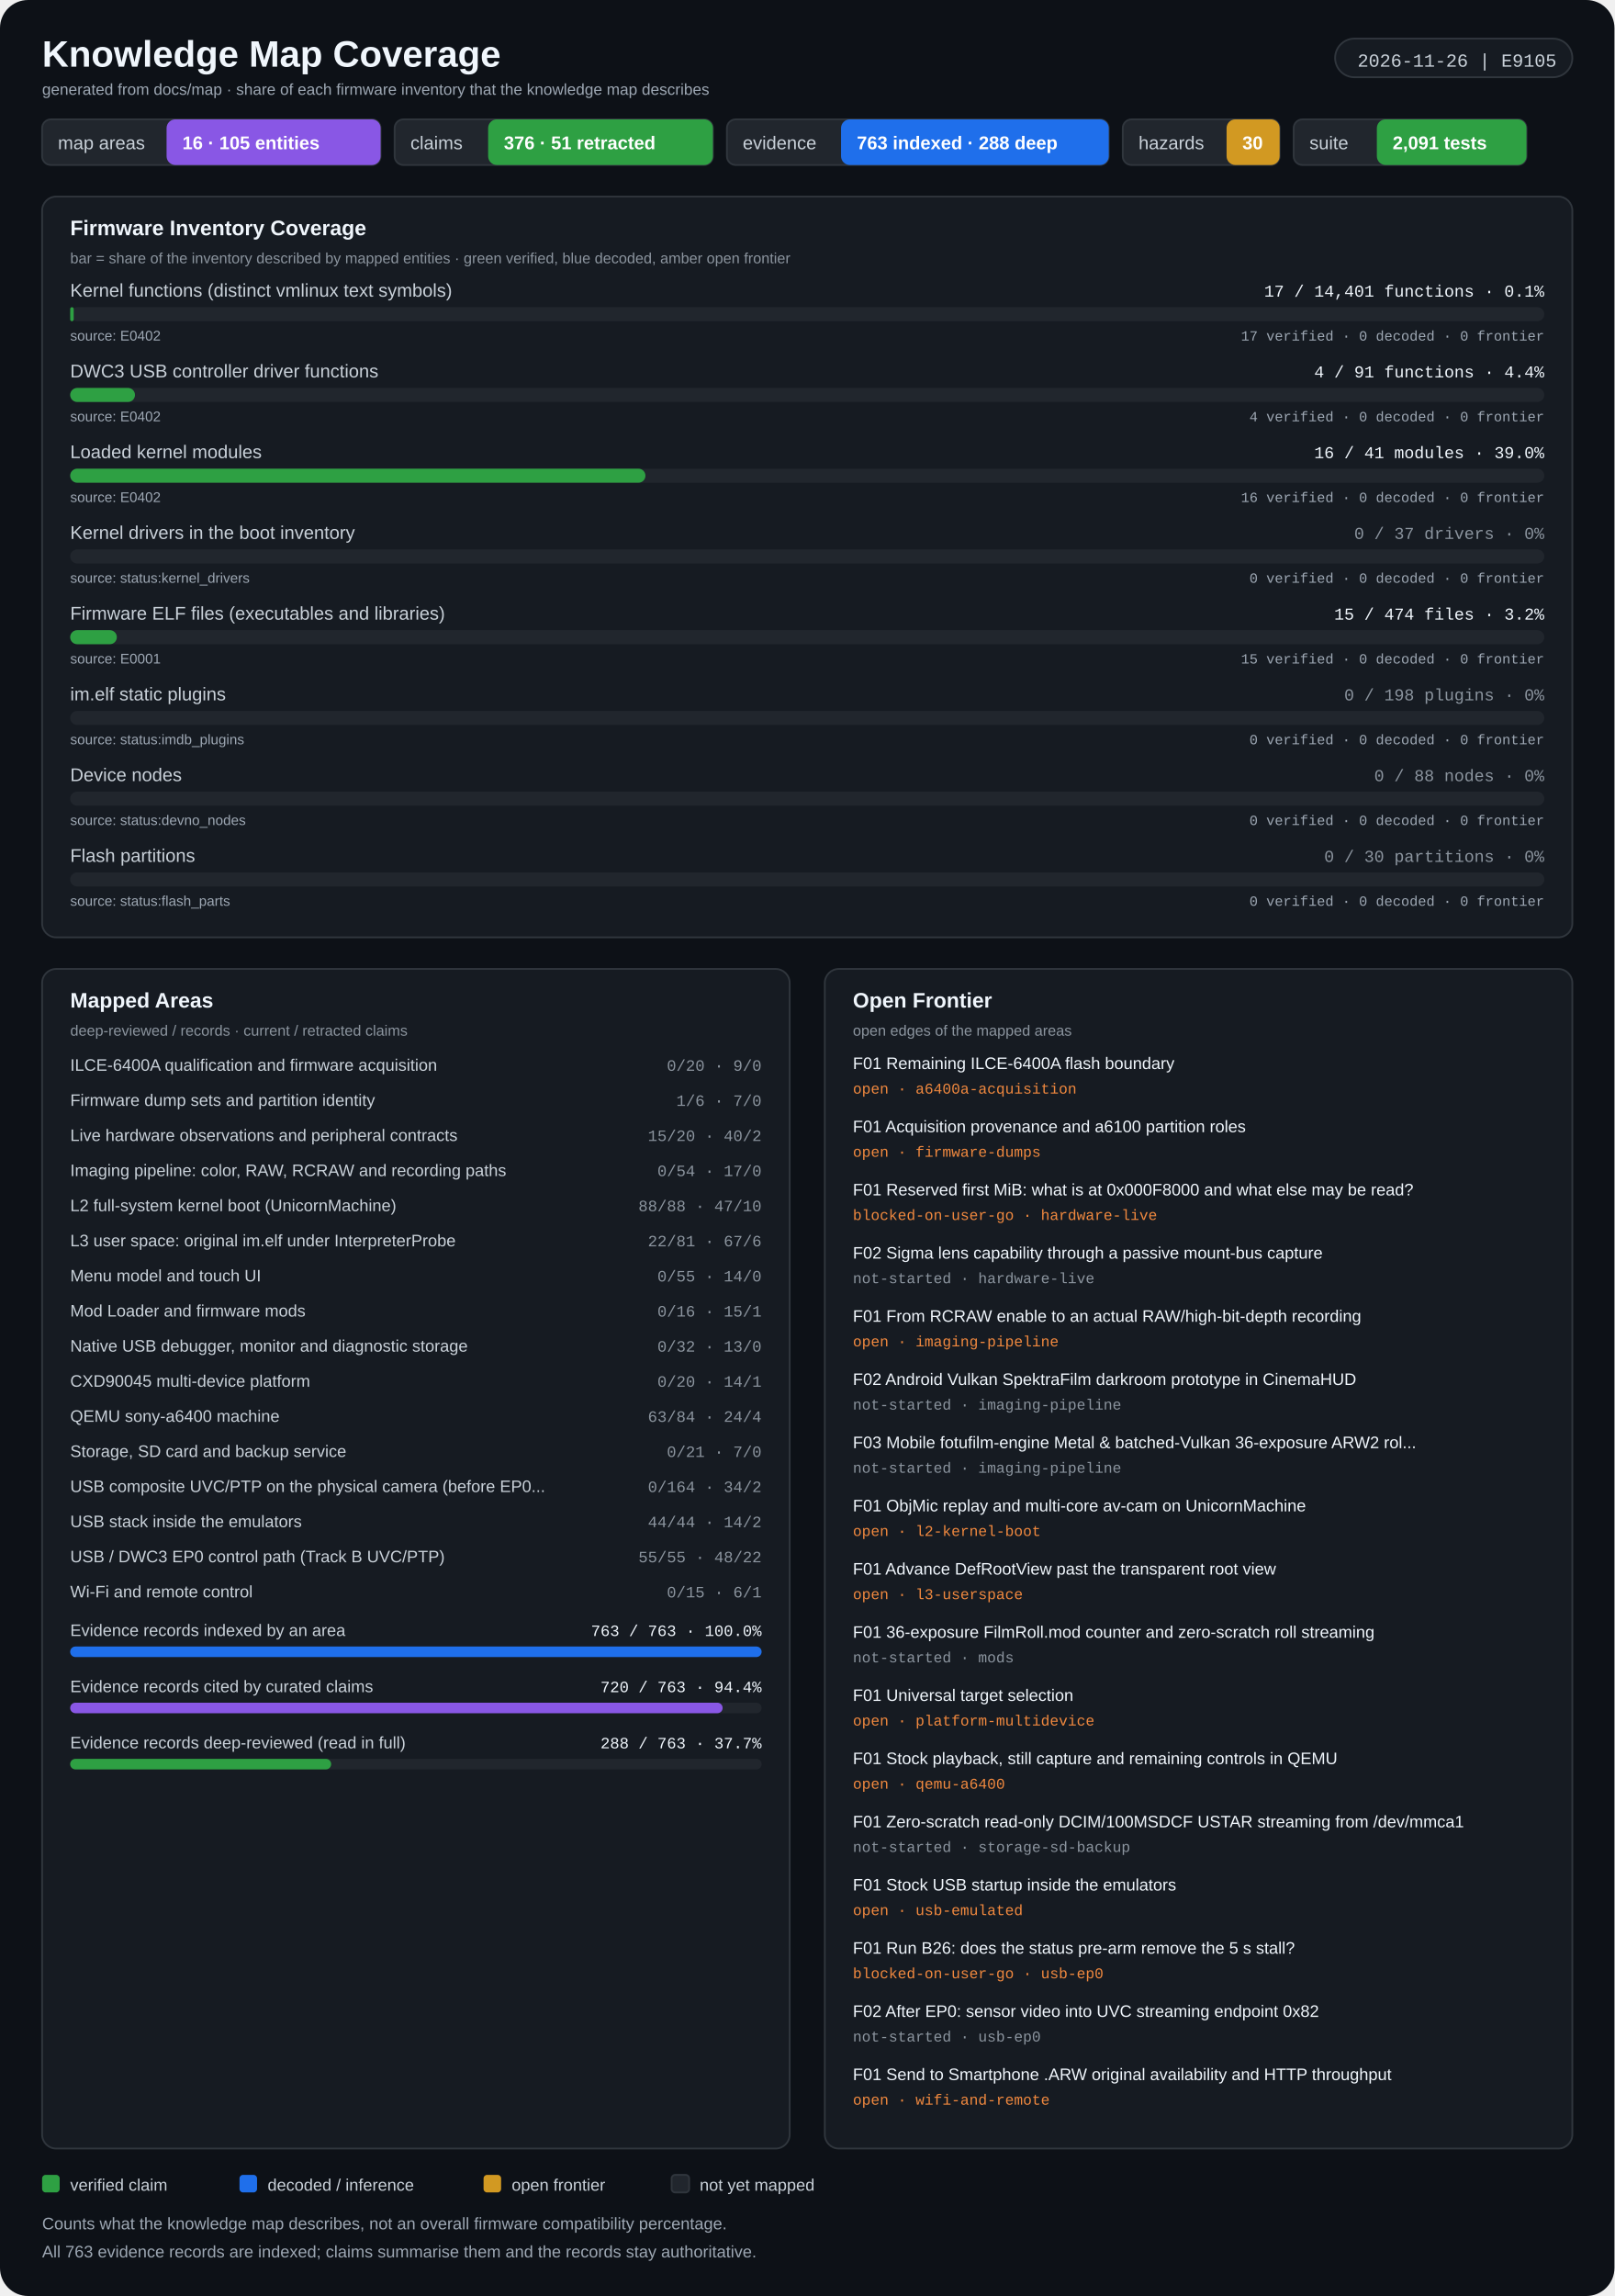
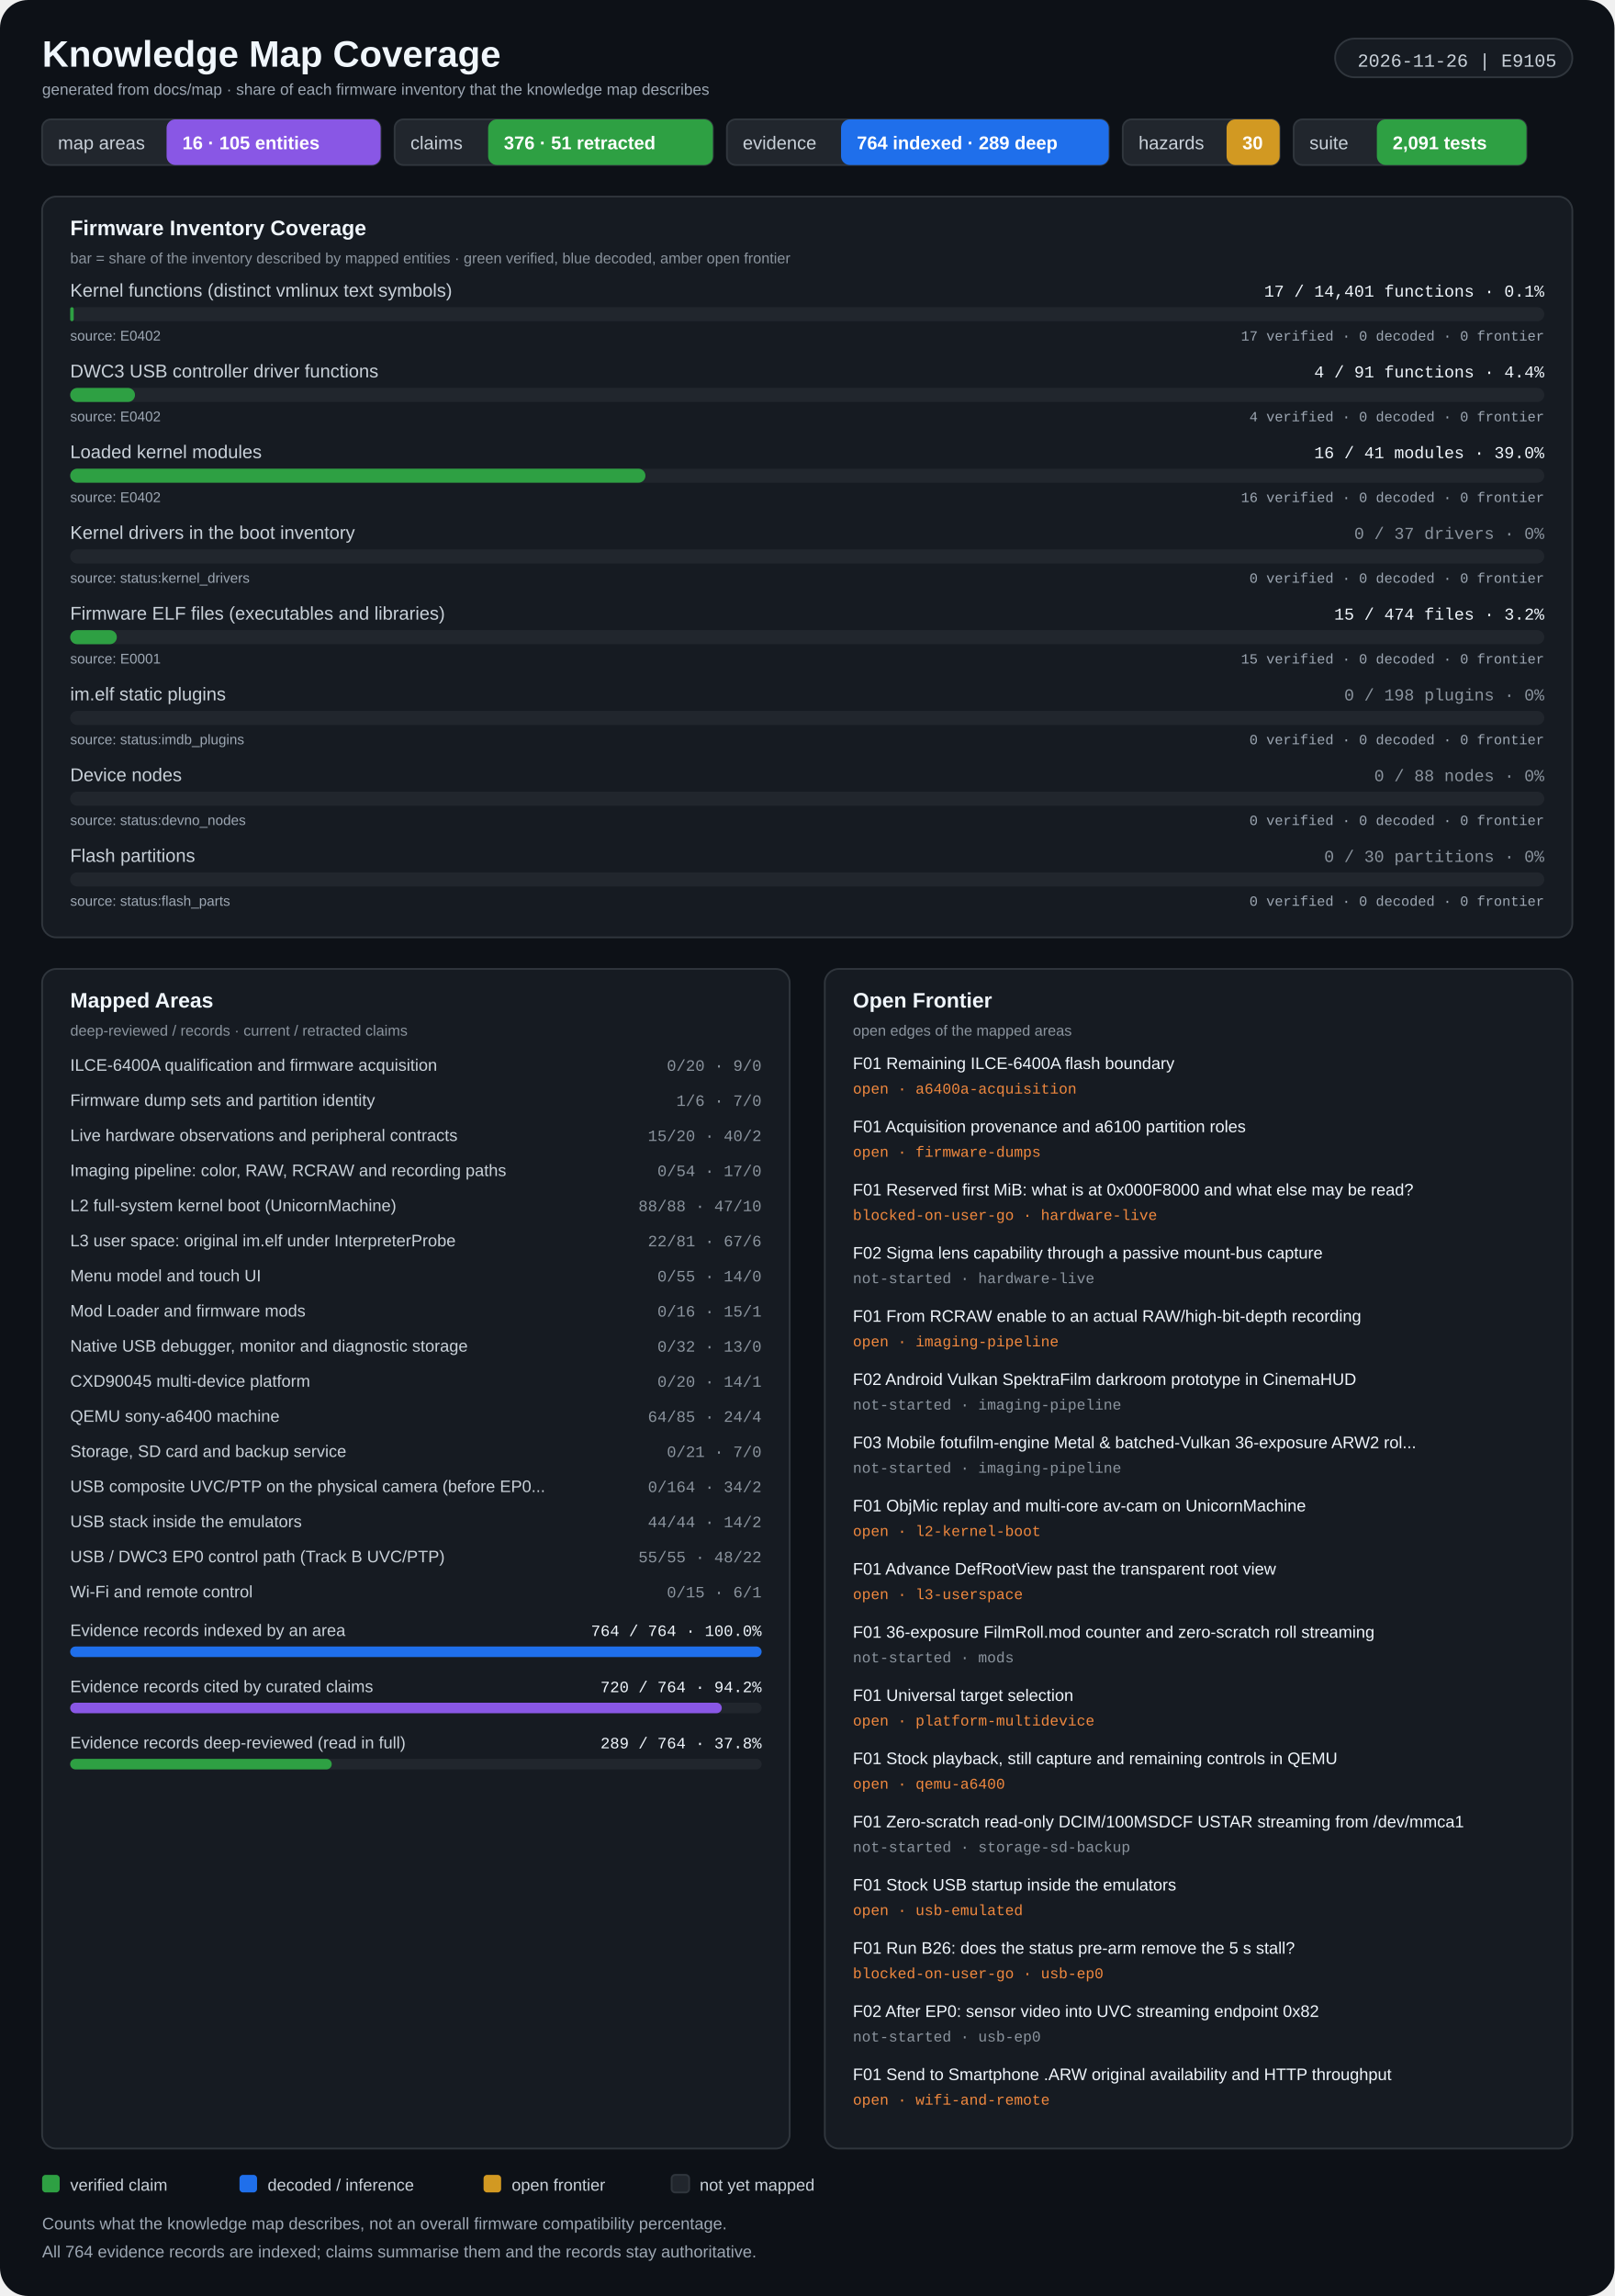
<svg xmlns="http://www.w3.org/2000/svg" width="920" height="1308" viewBox="0 0 920 1308" role="img" aria-labelledby="title desc">
  <rect width="920" height="1308" rx="16" fill="#0d1117" />
  <g>
    <text x="24" y="38" fill="#f0f6fc" font-size="21" font-weight="700" font-family="Segoe UI, Arial, sans-serif" text-anchor="start">Knowledge Map Coverage</text>
    <text x="24" y="54" fill="#9da7b3" font-size="9" font-weight="400" font-family="Segoe UI, Arial, sans-serif" text-anchor="start">generated from docs/map · share of each firmware inventory that the knowledge map describes</text>
    <rect x="760.82" y="22" width="135.18" height="22" rx="11" fill="#161b22" stroke="#30363d" stroke-width="1" />
    <text x="887" y="38" fill="#c9d1d9" font-size="10.5" font-weight="400" font-family="Consolas, 'Courier New', monospace" text-anchor="end">2026-11-26 | E9105</text>
    <rect x="24" y="68" width="192.878" height="26" rx="5" fill="#21262d" stroke="#30363d" stroke-width="1" />
    <rect x="94.92" y="68" width="121.958" height="26" rx="5" fill="#8957e5" />
    <text x="33" y="85" fill="#c9d1d9" font-size="10.5" font-weight="400" font-family="Segoe UI, Arial, sans-serif" text-anchor="start">map areas</text>
    <text x="103.92" y="85" fill="#ffffff" font-size="10.5" font-weight="700" font-family="Segoe UI, Arial, sans-serif" text-anchor="start">16 · 105 entities</text>
    <rect x="224.878" y="68" width="181.354" height="26" rx="5" fill="#21262d" stroke="#30363d" stroke-width="1" />
    <rect x="278.158" y="68" width="128.074" height="26" rx="5" fill="#2ea043" />
    <text x="233.878" y="85" fill="#c9d1d9" font-size="10.5" font-weight="400" font-family="Segoe UI, Arial, sans-serif" text-anchor="start">claims</text>
    <text x="287.158" y="85" fill="#ffffff" font-size="10.5" font-weight="700" font-family="Segoe UI, Arial, sans-serif" text-anchor="start">376 · 51 retracted</text>
    <rect x="414.232" y="68" width="217.574" height="26" rx="5" fill="#21262d" stroke="#30363d" stroke-width="1" />
    <rect x="479.272" y="68" width="152.534" height="26" rx="5" fill="#1f6feb" />
    <text x="423.232" y="85" fill="#c9d1d9" font-size="10.5" font-weight="400" font-family="Segoe UI, Arial, sans-serif" text-anchor="start">evidence</text>
-     <text x="488.272" y="85" fill="#ffffff" font-size="10.5" font-weight="700" font-family="Segoe UI, Arial, sans-serif" text-anchor="start">763 indexed · 288 deep</text>
+     <text x="488.272" y="85" fill="#ffffff" font-size="10.5" font-weight="700" font-family="Segoe UI, Arial, sans-serif" text-anchor="start">764 indexed · 289 deep</text>
    <rect x="639.806" y="68" width="89.39" height="26" rx="5" fill="#21262d" stroke="#30363d" stroke-width="1" />
    <rect x="698.966" y="68" width="30.23" height="26" rx="5" fill="#d29922" />
    <text x="648.806" y="85" fill="#c9d1d9" font-size="10.5" font-weight="400" font-family="Segoe UI, Arial, sans-serif" text-anchor="start">hazards</text>
    <text x="707.966" y="85" fill="#ffffff" font-size="10.5" font-weight="700" font-family="Segoe UI, Arial, sans-serif" text-anchor="start">30</text>
    <rect x="737.197" y="68" width="132.667" height="26" rx="5" fill="#21262d" stroke="#30363d" stroke-width="1" />
    <rect x="784.597" y="68" width="85.267" height="26" rx="5" fill="#2ea043" />
    <text x="746.197" y="85" fill="#c9d1d9" font-size="10.5" font-weight="400" font-family="Segoe UI, Arial, sans-serif" text-anchor="start">suite</text>
    <text x="793.597" y="85" fill="#ffffff" font-size="10.5" font-weight="700" font-family="Segoe UI, Arial, sans-serif" text-anchor="start">2,091 tests</text>
    <rect x="24" y="112" width="872" height="422" rx="8" fill="#161b22" stroke="#30363d" stroke-width="1" />
    <text x="40" y="134" fill="#f0f6fc" font-size="12" font-weight="700" font-family="Segoe UI, Arial, sans-serif" text-anchor="start">Firmware Inventory Coverage</text>
    <text x="40" y="150" fill="#8b949e" font-size="8.5" font-weight="400" font-family="Segoe UI, Arial, sans-serif" text-anchor="start">bar = share of the inventory described by mapped entities · green verified, blue decoded, amber open frontier</text>
    <text x="40" y="169" fill="#c9d1d9" font-size="10.5" font-weight="400" font-family="Segoe UI, Arial, sans-serif" text-anchor="start">Kernel functions (distinct vmlinux text symbols)</text>
    <text x="880" y="169" fill="#f0f6fc" font-size="9.5" font-weight="400" font-family="Consolas, 'Courier New', monospace" text-anchor="end">17 / 14,401 functions · 0.1%</text>
    <rect x="40" y="175" width="840" height="8" rx="4" fill="#21262d" />
    <rect x="40" y="175" width="2" height="8" rx="1" fill="#2ea043" />
    <text x="40" y="194" fill="#9da7b3" font-size="8" font-weight="400" font-family="Segoe UI, Arial, sans-serif" text-anchor="start">source: E0402</text>
    <text x="880" y="194" fill="#9da7b3" font-size="8" font-weight="400" font-family="Consolas, 'Courier New', monospace" text-anchor="end">17 verified · 0 decoded · 0 frontier</text>
    <text x="40" y="215" fill="#c9d1d9" font-size="10.5" font-weight="400" font-family="Segoe UI, Arial, sans-serif" text-anchor="start">DWC3 USB controller driver functions</text>
    <text x="880" y="215" fill="#f0f6fc" font-size="9.5" font-weight="400" font-family="Consolas, 'Courier New', monospace" text-anchor="end">4 / 91 functions · 4.4%</text>
    <rect x="40" y="221" width="840" height="8" rx="4" fill="#21262d" />
    <rect x="40" y="221" width="36.923" height="8" rx="4" fill="#2ea043" />
    <text x="40" y="240" fill="#9da7b3" font-size="8" font-weight="400" font-family="Segoe UI, Arial, sans-serif" text-anchor="start">source: E0402</text>
    <text x="880" y="240" fill="#9da7b3" font-size="8" font-weight="400" font-family="Consolas, 'Courier New', monospace" text-anchor="end">4 verified · 0 decoded · 0 frontier</text>
    <text x="40" y="261" fill="#c9d1d9" font-size="10.5" font-weight="400" font-family="Segoe UI, Arial, sans-serif" text-anchor="start">Loaded kernel modules</text>
    <text x="880" y="261" fill="#f0f6fc" font-size="9.5" font-weight="400" font-family="Consolas, 'Courier New', monospace" text-anchor="end">16 / 41 modules · 39.0%</text>
    <rect x="40" y="267" width="840" height="8" rx="4" fill="#21262d" />
    <rect x="40" y="267" width="327.805" height="8" rx="4" fill="#2ea043" />
    <text x="40" y="286" fill="#9da7b3" font-size="8" font-weight="400" font-family="Segoe UI, Arial, sans-serif" text-anchor="start">source: E0402</text>
    <text x="880" y="286" fill="#9da7b3" font-size="8" font-weight="400" font-family="Consolas, 'Courier New', monospace" text-anchor="end">16 verified · 0 decoded · 0 frontier</text>
    <text x="40" y="307" fill="#c9d1d9" font-size="10.5" font-weight="400" font-family="Segoe UI, Arial, sans-serif" text-anchor="start">Kernel drivers in the boot inventory</text>
    <text x="880" y="307" fill="#8b949e" font-size="9.5" font-weight="400" font-family="Consolas, 'Courier New', monospace" text-anchor="end">0 / 37 drivers · 0%</text>
    <rect x="40" y="313" width="840" height="8" rx="4" fill="#21262d" />
    <text x="40" y="332" fill="#9da7b3" font-size="8" font-weight="400" font-family="Segoe UI, Arial, sans-serif" text-anchor="start">source: status:kernel_drivers</text>
    <text x="880" y="332" fill="#9da7b3" font-size="8" font-weight="400" font-family="Consolas, 'Courier New', monospace" text-anchor="end">0 verified · 0 decoded · 0 frontier</text>
    <text x="40" y="353" fill="#c9d1d9" font-size="10.5" font-weight="400" font-family="Segoe UI, Arial, sans-serif" text-anchor="start">Firmware ELF files (executables and libraries)</text>
    <text x="880" y="353" fill="#f0f6fc" font-size="9.5" font-weight="400" font-family="Consolas, 'Courier New', monospace" text-anchor="end">15 / 474 files · 3.2%</text>
    <rect x="40" y="359" width="840" height="8" rx="4" fill="#21262d" />
    <rect x="40" y="359" width="26.582" height="8" rx="4" fill="#2ea043" />
    <text x="40" y="378" fill="#9da7b3" font-size="8" font-weight="400" font-family="Segoe UI, Arial, sans-serif" text-anchor="start">source: E0001</text>
    <text x="880" y="378" fill="#9da7b3" font-size="8" font-weight="400" font-family="Consolas, 'Courier New', monospace" text-anchor="end">15 verified · 0 decoded · 0 frontier</text>
    <text x="40" y="399" fill="#c9d1d9" font-size="10.5" font-weight="400" font-family="Segoe UI, Arial, sans-serif" text-anchor="start">im.elf static plugins</text>
    <text x="880" y="399" fill="#8b949e" font-size="9.5" font-weight="400" font-family="Consolas, 'Courier New', monospace" text-anchor="end">0 / 198 plugins · 0%</text>
    <rect x="40" y="405" width="840" height="8" rx="4" fill="#21262d" />
    <text x="40" y="424" fill="#9da7b3" font-size="8" font-weight="400" font-family="Segoe UI, Arial, sans-serif" text-anchor="start">source: status:imdb_plugins</text>
    <text x="880" y="424" fill="#9da7b3" font-size="8" font-weight="400" font-family="Consolas, 'Courier New', monospace" text-anchor="end">0 verified · 0 decoded · 0 frontier</text>
    <text x="40" y="445" fill="#c9d1d9" font-size="10.5" font-weight="400" font-family="Segoe UI, Arial, sans-serif" text-anchor="start">Device nodes</text>
    <text x="880" y="445" fill="#8b949e" font-size="9.5" font-weight="400" font-family="Consolas, 'Courier New', monospace" text-anchor="end">0 / 88 nodes · 0%</text>
    <rect x="40" y="451" width="840" height="8" rx="4" fill="#21262d" />
    <text x="40" y="470" fill="#9da7b3" font-size="8" font-weight="400" font-family="Segoe UI, Arial, sans-serif" text-anchor="start">source: status:devno_nodes</text>
    <text x="880" y="470" fill="#9da7b3" font-size="8" font-weight="400" font-family="Consolas, 'Courier New', monospace" text-anchor="end">0 verified · 0 decoded · 0 frontier</text>
    <text x="40" y="491" fill="#c9d1d9" font-size="10.5" font-weight="400" font-family="Segoe UI, Arial, sans-serif" text-anchor="start">Flash partitions</text>
    <text x="880" y="491" fill="#8b949e" font-size="9.5" font-weight="400" font-family="Consolas, 'Courier New', monospace" text-anchor="end">0 / 30 partitions · 0%</text>
    <rect x="40" y="497" width="840" height="8" rx="4" fill="#21262d" />
    <text x="40" y="516" fill="#9da7b3" font-size="8" font-weight="400" font-family="Segoe UI, Arial, sans-serif" text-anchor="start">source: status:flash_parts</text>
    <text x="880" y="516" fill="#9da7b3" font-size="8" font-weight="400" font-family="Consolas, 'Courier New', monospace" text-anchor="end">0 verified · 0 decoded · 0 frontier</text>
    <rect x="24" y="552" width="426" height="672" rx="8" fill="#161b22" stroke="#30363d" stroke-width="1" />
    <rect x="470" y="552" width="426" height="672" rx="8" fill="#161b22" stroke="#30363d" stroke-width="1" />
    <text x="40" y="574" fill="#f0f6fc" font-size="12" font-weight="700" font-family="Segoe UI, Arial, sans-serif" text-anchor="start">Mapped Areas</text>
    <text x="40" y="590" fill="#8b949e" font-size="8.5" font-weight="400" font-family="Segoe UI, Arial, sans-serif" text-anchor="start">deep-reviewed / records · current / retracted claims</text>
    <text x="486" y="574" fill="#f0f6fc" font-size="12" font-weight="700" font-family="Segoe UI, Arial, sans-serif" text-anchor="start">Open Frontier</text>
    <text x="486" y="590" fill="#8b949e" font-size="8.5" font-weight="400" font-family="Segoe UI, Arial, sans-serif" text-anchor="start">open edges of the mapped areas</text>
    <text x="40" y="610" fill="#c9d1d9" font-size="9.5" font-weight="400" font-family="Segoe UI, Arial, sans-serif" text-anchor="start">ILCE-6400A qualification and firmware acquisition</text>
    <text x="434" y="610" fill="#8b949e" font-size="9" font-weight="400" font-family="Consolas, 'Courier New', monospace" text-anchor="end">0/20 · 9/0</text>
    <text x="40" y="630" fill="#c9d1d9" font-size="9.5" font-weight="400" font-family="Segoe UI, Arial, sans-serif" text-anchor="start">Firmware dump sets and partition identity</text>
    <text x="434" y="630" fill="#8b949e" font-size="9" font-weight="400" font-family="Consolas, 'Courier New', monospace" text-anchor="end">1/6 · 7/0</text>
    <text x="40" y="650" fill="#c9d1d9" font-size="9.5" font-weight="400" font-family="Segoe UI, Arial, sans-serif" text-anchor="start">Live hardware observations and peripheral contracts</text>
    <text x="434" y="650" fill="#8b949e" font-size="9" font-weight="400" font-family="Consolas, 'Courier New', monospace" text-anchor="end">15/20 · 40/2</text>
    <text x="40" y="670" fill="#c9d1d9" font-size="9.5" font-weight="400" font-family="Segoe UI, Arial, sans-serif" text-anchor="start">Imaging pipeline: color, RAW, RCRAW and recording paths</text>
    <text x="434" y="670" fill="#8b949e" font-size="9" font-weight="400" font-family="Consolas, 'Courier New', monospace" text-anchor="end">0/54 · 17/0</text>
    <text x="40" y="690" fill="#c9d1d9" font-size="9.5" font-weight="400" font-family="Segoe UI, Arial, sans-serif" text-anchor="start">L2 full-system kernel boot (UnicornMachine)</text>
    <text x="434" y="690" fill="#8b949e" font-size="9" font-weight="400" font-family="Consolas, 'Courier New', monospace" text-anchor="end">88/88 · 47/10</text>
    <text x="40" y="710" fill="#c9d1d9" font-size="9.5" font-weight="400" font-family="Segoe UI, Arial, sans-serif" text-anchor="start">L3 user space: original im.elf under InterpreterProbe</text>
    <text x="434" y="710" fill="#8b949e" font-size="9" font-weight="400" font-family="Consolas, 'Courier New', monospace" text-anchor="end">22/81 · 67/6</text>
    <text x="40" y="730" fill="#c9d1d9" font-size="9.5" font-weight="400" font-family="Segoe UI, Arial, sans-serif" text-anchor="start">Menu model and touch UI</text>
    <text x="434" y="730" fill="#8b949e" font-size="9" font-weight="400" font-family="Consolas, 'Courier New', monospace" text-anchor="end">0/55 · 14/0</text>
    <text x="40" y="750" fill="#c9d1d9" font-size="9.5" font-weight="400" font-family="Segoe UI, Arial, sans-serif" text-anchor="start">Mod Loader and firmware mods</text>
    <text x="434" y="750" fill="#8b949e" font-size="9" font-weight="400" font-family="Consolas, 'Courier New', monospace" text-anchor="end">0/16 · 15/1</text>
    <text x="40" y="770" fill="#c9d1d9" font-size="9.5" font-weight="400" font-family="Segoe UI, Arial, sans-serif" text-anchor="start">Native USB debugger, monitor and diagnostic storage</text>
    <text x="434" y="770" fill="#8b949e" font-size="9" font-weight="400" font-family="Consolas, 'Courier New', monospace" text-anchor="end">0/32 · 13/0</text>
    <text x="40" y="790" fill="#c9d1d9" font-size="9.5" font-weight="400" font-family="Segoe UI, Arial, sans-serif" text-anchor="start">CXD90045 multi-device platform</text>
    <text x="434" y="790" fill="#8b949e" font-size="9" font-weight="400" font-family="Consolas, 'Courier New', monospace" text-anchor="end">0/20 · 14/1</text>
    <text x="40" y="810" fill="#c9d1d9" font-size="9.5" font-weight="400" font-family="Segoe UI, Arial, sans-serif" text-anchor="start">QEMU sony-a6400 machine</text>
-     <text x="434" y="810" fill="#8b949e" font-size="9" font-weight="400" font-family="Consolas, 'Courier New', monospace" text-anchor="end">63/84 · 24/4</text>
+     <text x="434" y="810" fill="#8b949e" font-size="9" font-weight="400" font-family="Consolas, 'Courier New', monospace" text-anchor="end">64/85 · 24/4</text>
    <text x="40" y="830" fill="#c9d1d9" font-size="9.5" font-weight="400" font-family="Segoe UI, Arial, sans-serif" text-anchor="start">Storage, SD card and backup service</text>
    <text x="434" y="830" fill="#8b949e" font-size="9" font-weight="400" font-family="Consolas, 'Courier New', monospace" text-anchor="end">0/21 · 7/0</text>
    <text x="40" y="850" fill="#c9d1d9" font-size="9.5" font-weight="400" font-family="Segoe UI, Arial, sans-serif" text-anchor="start">USB composite UVC/PTP on the physical camera (before EP0...</text>
    <text x="434" y="850" fill="#8b949e" font-size="9" font-weight="400" font-family="Consolas, 'Courier New', monospace" text-anchor="end">0/164 · 34/2</text>
    <text x="40" y="870" fill="#c9d1d9" font-size="9.5" font-weight="400" font-family="Segoe UI, Arial, sans-serif" text-anchor="start">USB stack inside the emulators</text>
    <text x="434" y="870" fill="#8b949e" font-size="9" font-weight="400" font-family="Consolas, 'Courier New', monospace" text-anchor="end">44/44 · 14/2</text>
    <text x="40" y="890" fill="#c9d1d9" font-size="9.5" font-weight="400" font-family="Segoe UI, Arial, sans-serif" text-anchor="start">USB / DWC3 EP0 control path (Track B UVC/PTP)</text>
    <text x="434" y="890" fill="#8b949e" font-size="9" font-weight="400" font-family="Consolas, 'Courier New', monospace" text-anchor="end">55/55 · 48/22</text>
    <text x="40" y="910" fill="#c9d1d9" font-size="9.5" font-weight="400" font-family="Segoe UI, Arial, sans-serif" text-anchor="start">Wi-Fi and remote control</text>
    <text x="434" y="910" fill="#8b949e" font-size="9" font-weight="400" font-family="Consolas, 'Courier New', monospace" text-anchor="end">0/15 · 6/1</text>
    <text x="40" y="932" fill="#c9d1d9" font-size="9.5" font-weight="400" font-family="Segoe UI, Arial, sans-serif" text-anchor="start">Evidence records indexed by an area</text>
-     <text x="434" y="932" fill="#f0f6fc" font-size="9" font-weight="400" font-family="Consolas, 'Courier New', monospace" text-anchor="end">763 / 763 · 100.0%</text>
+     <text x="434" y="932" fill="#f0f6fc" font-size="9" font-weight="400" font-family="Consolas, 'Courier New', monospace" text-anchor="end">764 / 764 · 100.0%</text>
    <rect x="40" y="938" width="394" height="6" rx="3" fill="#21262d" />
    <rect x="40" y="938" width="394" height="6" rx="3" fill="#1f6feb" />
    <text x="40" y="964" fill="#c9d1d9" font-size="9.5" font-weight="400" font-family="Segoe UI, Arial, sans-serif" text-anchor="start">Evidence records cited by curated claims</text>
-     <text x="434" y="964" fill="#f0f6fc" font-size="9" font-weight="400" font-family="Consolas, 'Courier New', monospace" text-anchor="end">720 / 763 · 94.4%</text>
+     <text x="434" y="964" fill="#f0f6fc" font-size="9" font-weight="400" font-family="Consolas, 'Courier New', monospace" text-anchor="end">720 / 764 · 94.2%</text>
    <rect x="40" y="970" width="394" height="6" rx="3" fill="#21262d" />
-     <rect x="40" y="970" width="371.796" height="6" rx="3" fill="#8957e5" />
+     <rect x="40" y="970" width="371.309" height="6" rx="3" fill="#8957e5" />
    <text x="40" y="996" fill="#c9d1d9" font-size="9.5" font-weight="400" font-family="Segoe UI, Arial, sans-serif" text-anchor="start">Evidence records deep-reviewed (read in full)</text>
-     <text x="434" y="996" fill="#f0f6fc" font-size="9" font-weight="400" font-family="Consolas, 'Courier New', monospace" text-anchor="end">288 / 763 · 37.7%</text>
+     <text x="434" y="996" fill="#f0f6fc" font-size="9" font-weight="400" font-family="Consolas, 'Courier New', monospace" text-anchor="end">289 / 764 · 37.8%</text>
    <rect x="40" y="1002" width="394" height="6" rx="3" fill="#21262d" />
-     <rect x="40" y="1002" width="148.718" height="6" rx="3" fill="#2ea043" />
+     <rect x="40" y="1002" width="149.039" height="6" rx="3" fill="#2ea043" />
    <text x="486" y="609" fill="#f0f6fc" font-size="9.5" font-weight="400" font-family="Segoe UI, Arial, sans-serif" text-anchor="start">F01  Remaining ILCE-6400A flash boundary</text>
    <text x="486" y="623" fill="#f0883e" font-size="8.5" font-weight="400" font-family="Consolas, 'Courier New', monospace" text-anchor="start">open · a6400a-acquisition</text>
    <text x="486" y="645" fill="#f0f6fc" font-size="9.5" font-weight="400" font-family="Segoe UI, Arial, sans-serif" text-anchor="start">F01  Acquisition provenance and a6100 partition roles</text>
    <text x="486" y="659" fill="#f0883e" font-size="8.5" font-weight="400" font-family="Consolas, 'Courier New', monospace" text-anchor="start">open · firmware-dumps</text>
    <text x="486" y="681" fill="#f0f6fc" font-size="9.5" font-weight="400" font-family="Segoe UI, Arial, sans-serif" text-anchor="start">F01  Reserved first MiB: what is at 0x000F8000 and what else may be read?</text>
    <text x="486" y="695" fill="#f0883e" font-size="8.5" font-weight="400" font-family="Consolas, 'Courier New', monospace" text-anchor="start">blocked-on-user-go · hardware-live</text>
    <text x="486" y="717" fill="#f0f6fc" font-size="9.5" font-weight="400" font-family="Segoe UI, Arial, sans-serif" text-anchor="start">F02  Sigma lens capability through a passive mount-bus capture</text>
    <text x="486" y="731" fill="#8b949e" font-size="8.5" font-weight="400" font-family="Consolas, 'Courier New', monospace" text-anchor="start">not-started · hardware-live</text>
    <text x="486" y="753" fill="#f0f6fc" font-size="9.5" font-weight="400" font-family="Segoe UI, Arial, sans-serif" text-anchor="start">F01  From RCRAW enable to an actual RAW/high-bit-depth recording</text>
    <text x="486" y="767" fill="#f0883e" font-size="8.5" font-weight="400" font-family="Consolas, 'Courier New', monospace" text-anchor="start">open · imaging-pipeline</text>
    <text x="486" y="789" fill="#f0f6fc" font-size="9.5" font-weight="400" font-family="Segoe UI, Arial, sans-serif" text-anchor="start">F02  Android Vulkan SpektraFilm darkroom prototype in CinemaHUD</text>
    <text x="486" y="803" fill="#8b949e" font-size="8.5" font-weight="400" font-family="Consolas, 'Courier New', monospace" text-anchor="start">not-started · imaging-pipeline</text>
    <text x="486" y="825" fill="#f0f6fc" font-size="9.5" font-weight="400" font-family="Segoe UI, Arial, sans-serif" text-anchor="start">F03  Mobile fotufilm-engine Metal &amp; batched-Vulkan 36-exposure ARW2 rol...</text>
    <text x="486" y="839" fill="#8b949e" font-size="8.5" font-weight="400" font-family="Consolas, 'Courier New', monospace" text-anchor="start">not-started · imaging-pipeline</text>
    <text x="486" y="861" fill="#f0f6fc" font-size="9.5" font-weight="400" font-family="Segoe UI, Arial, sans-serif" text-anchor="start">F01  ObjMic replay and multi-core av-cam on UnicornMachine</text>
    <text x="486" y="875" fill="#f0883e" font-size="8.5" font-weight="400" font-family="Consolas, 'Courier New', monospace" text-anchor="start">open · l2-kernel-boot</text>
    <text x="486" y="897" fill="#f0f6fc" font-size="9.5" font-weight="400" font-family="Segoe UI, Arial, sans-serif" text-anchor="start">F01  Advance DefRootView past the transparent root view</text>
    <text x="486" y="911" fill="#f0883e" font-size="8.5" font-weight="400" font-family="Consolas, 'Courier New', monospace" text-anchor="start">open · l3-userspace</text>
    <text x="486" y="933" fill="#f0f6fc" font-size="9.5" font-weight="400" font-family="Segoe UI, Arial, sans-serif" text-anchor="start">F01  36-exposure FilmRoll.mod counter and zero-scratch roll streaming</text>
    <text x="486" y="947" fill="#8b949e" font-size="8.5" font-weight="400" font-family="Consolas, 'Courier New', monospace" text-anchor="start">not-started · mods</text>
    <text x="486" y="969" fill="#f0f6fc" font-size="9.5" font-weight="400" font-family="Segoe UI, Arial, sans-serif" text-anchor="start">F01  Universal target selection</text>
    <text x="486" y="983" fill="#f0883e" font-size="8.5" font-weight="400" font-family="Consolas, 'Courier New', monospace" text-anchor="start">open · platform-multidevice</text>
    <text x="486" y="1005" fill="#f0f6fc" font-size="9.5" font-weight="400" font-family="Segoe UI, Arial, sans-serif" text-anchor="start">F01  Stock playback, still capture and remaining controls in QEMU</text>
    <text x="486" y="1019" fill="#f0883e" font-size="8.5" font-weight="400" font-family="Consolas, 'Courier New', monospace" text-anchor="start">open · qemu-a6400</text>
    <text x="486" y="1041" fill="#f0f6fc" font-size="9.5" font-weight="400" font-family="Segoe UI, Arial, sans-serif" text-anchor="start">F01  Zero-scratch read-only DCIM/100MSDCF USTAR streaming from /dev/mmca1</text>
    <text x="486" y="1055" fill="#8b949e" font-size="8.5" font-weight="400" font-family="Consolas, 'Courier New', monospace" text-anchor="start">not-started · storage-sd-backup</text>
    <text x="486" y="1077" fill="#f0f6fc" font-size="9.5" font-weight="400" font-family="Segoe UI, Arial, sans-serif" text-anchor="start">F01  Stock USB startup inside the emulators</text>
    <text x="486" y="1091" fill="#f0883e" font-size="8.5" font-weight="400" font-family="Consolas, 'Courier New', monospace" text-anchor="start">open · usb-emulated</text>
    <text x="486" y="1113" fill="#f0f6fc" font-size="9.5" font-weight="400" font-family="Segoe UI, Arial, sans-serif" text-anchor="start">F01  Run B26: does the status pre-arm remove the 5 s stall?</text>
    <text x="486" y="1127" fill="#f0883e" font-size="8.5" font-weight="400" font-family="Consolas, 'Courier New', monospace" text-anchor="start">blocked-on-user-go · usb-ep0</text>
    <text x="486" y="1149" fill="#f0f6fc" font-size="9.5" font-weight="400" font-family="Segoe UI, Arial, sans-serif" text-anchor="start">F02  After EP0: sensor video into UVC streaming endpoint 0x82</text>
    <text x="486" y="1163" fill="#8b949e" font-size="8.5" font-weight="400" font-family="Consolas, 'Courier New', monospace" text-anchor="start">not-started · usb-ep0</text>
    <text x="486" y="1185" fill="#f0f6fc" font-size="9.5" font-weight="400" font-family="Segoe UI, Arial, sans-serif" text-anchor="start">F01  Send to Smartphone .ARW original availability and HTTP throughput</text>
    <text x="486" y="1199" fill="#f0883e" font-size="8.5" font-weight="400" font-family="Consolas, 'Courier New', monospace" text-anchor="start">open · wifi-and-remote</text>
    <rect x="24" y="1239" width="10" height="10" rx="2" fill="#2ea043" />
    <text x="40" y="1248" fill="#c9d1d9" font-size="9.5" font-weight="400" font-family="Segoe UI, Arial, sans-serif" text-anchor="start">verified claim</text>
    <rect x="136.48" y="1239" width="10" height="10" rx="2" fill="#1f6feb" />
    <text x="152.48" y="1248" fill="#c9d1d9" font-size="9.5" font-weight="400" font-family="Segoe UI, Arial, sans-serif" text-anchor="start">decoded / inference</text>
    <rect x="275.56" y="1239" width="10" height="10" rx="2" fill="#d29922" />
    <text x="291.56" y="1248" fill="#c9d1d9" font-size="9.5" font-weight="400" font-family="Segoe UI, Arial, sans-serif" text-anchor="start">open frontier</text>
    <rect x="382.72" y="1239" width="10" height="10" rx="2" fill="#21262d" stroke="#30363d" stroke-width="1" />
    <text x="398.72" y="1248" fill="#c9d1d9" font-size="9.5" font-weight="400" font-family="Segoe UI, Arial, sans-serif" text-anchor="start">not yet mapped</text>
    <text x="24" y="1270" fill="#9da7b3" font-size="9.5" font-weight="400" font-family="Segoe UI, Arial, sans-serif" text-anchor="start">Counts what the knowledge map describes, not an overall firmware compatibility percentage.</text>
-     <text x="24" y="1286" fill="#9da7b3" font-size="9.5" font-weight="400" font-family="Segoe UI, Arial, sans-serif" text-anchor="start">All 763 evidence records are indexed; claims summarise them and the records stay authoritative.</text>
+     <text x="24" y="1286" fill="#9da7b3" font-size="9.5" font-weight="400" font-family="Segoe UI, Arial, sans-serif" text-anchor="start">All 764 evidence records are indexed; claims summarise them and the records stay authoritative.</text>
  </g>
</svg>
